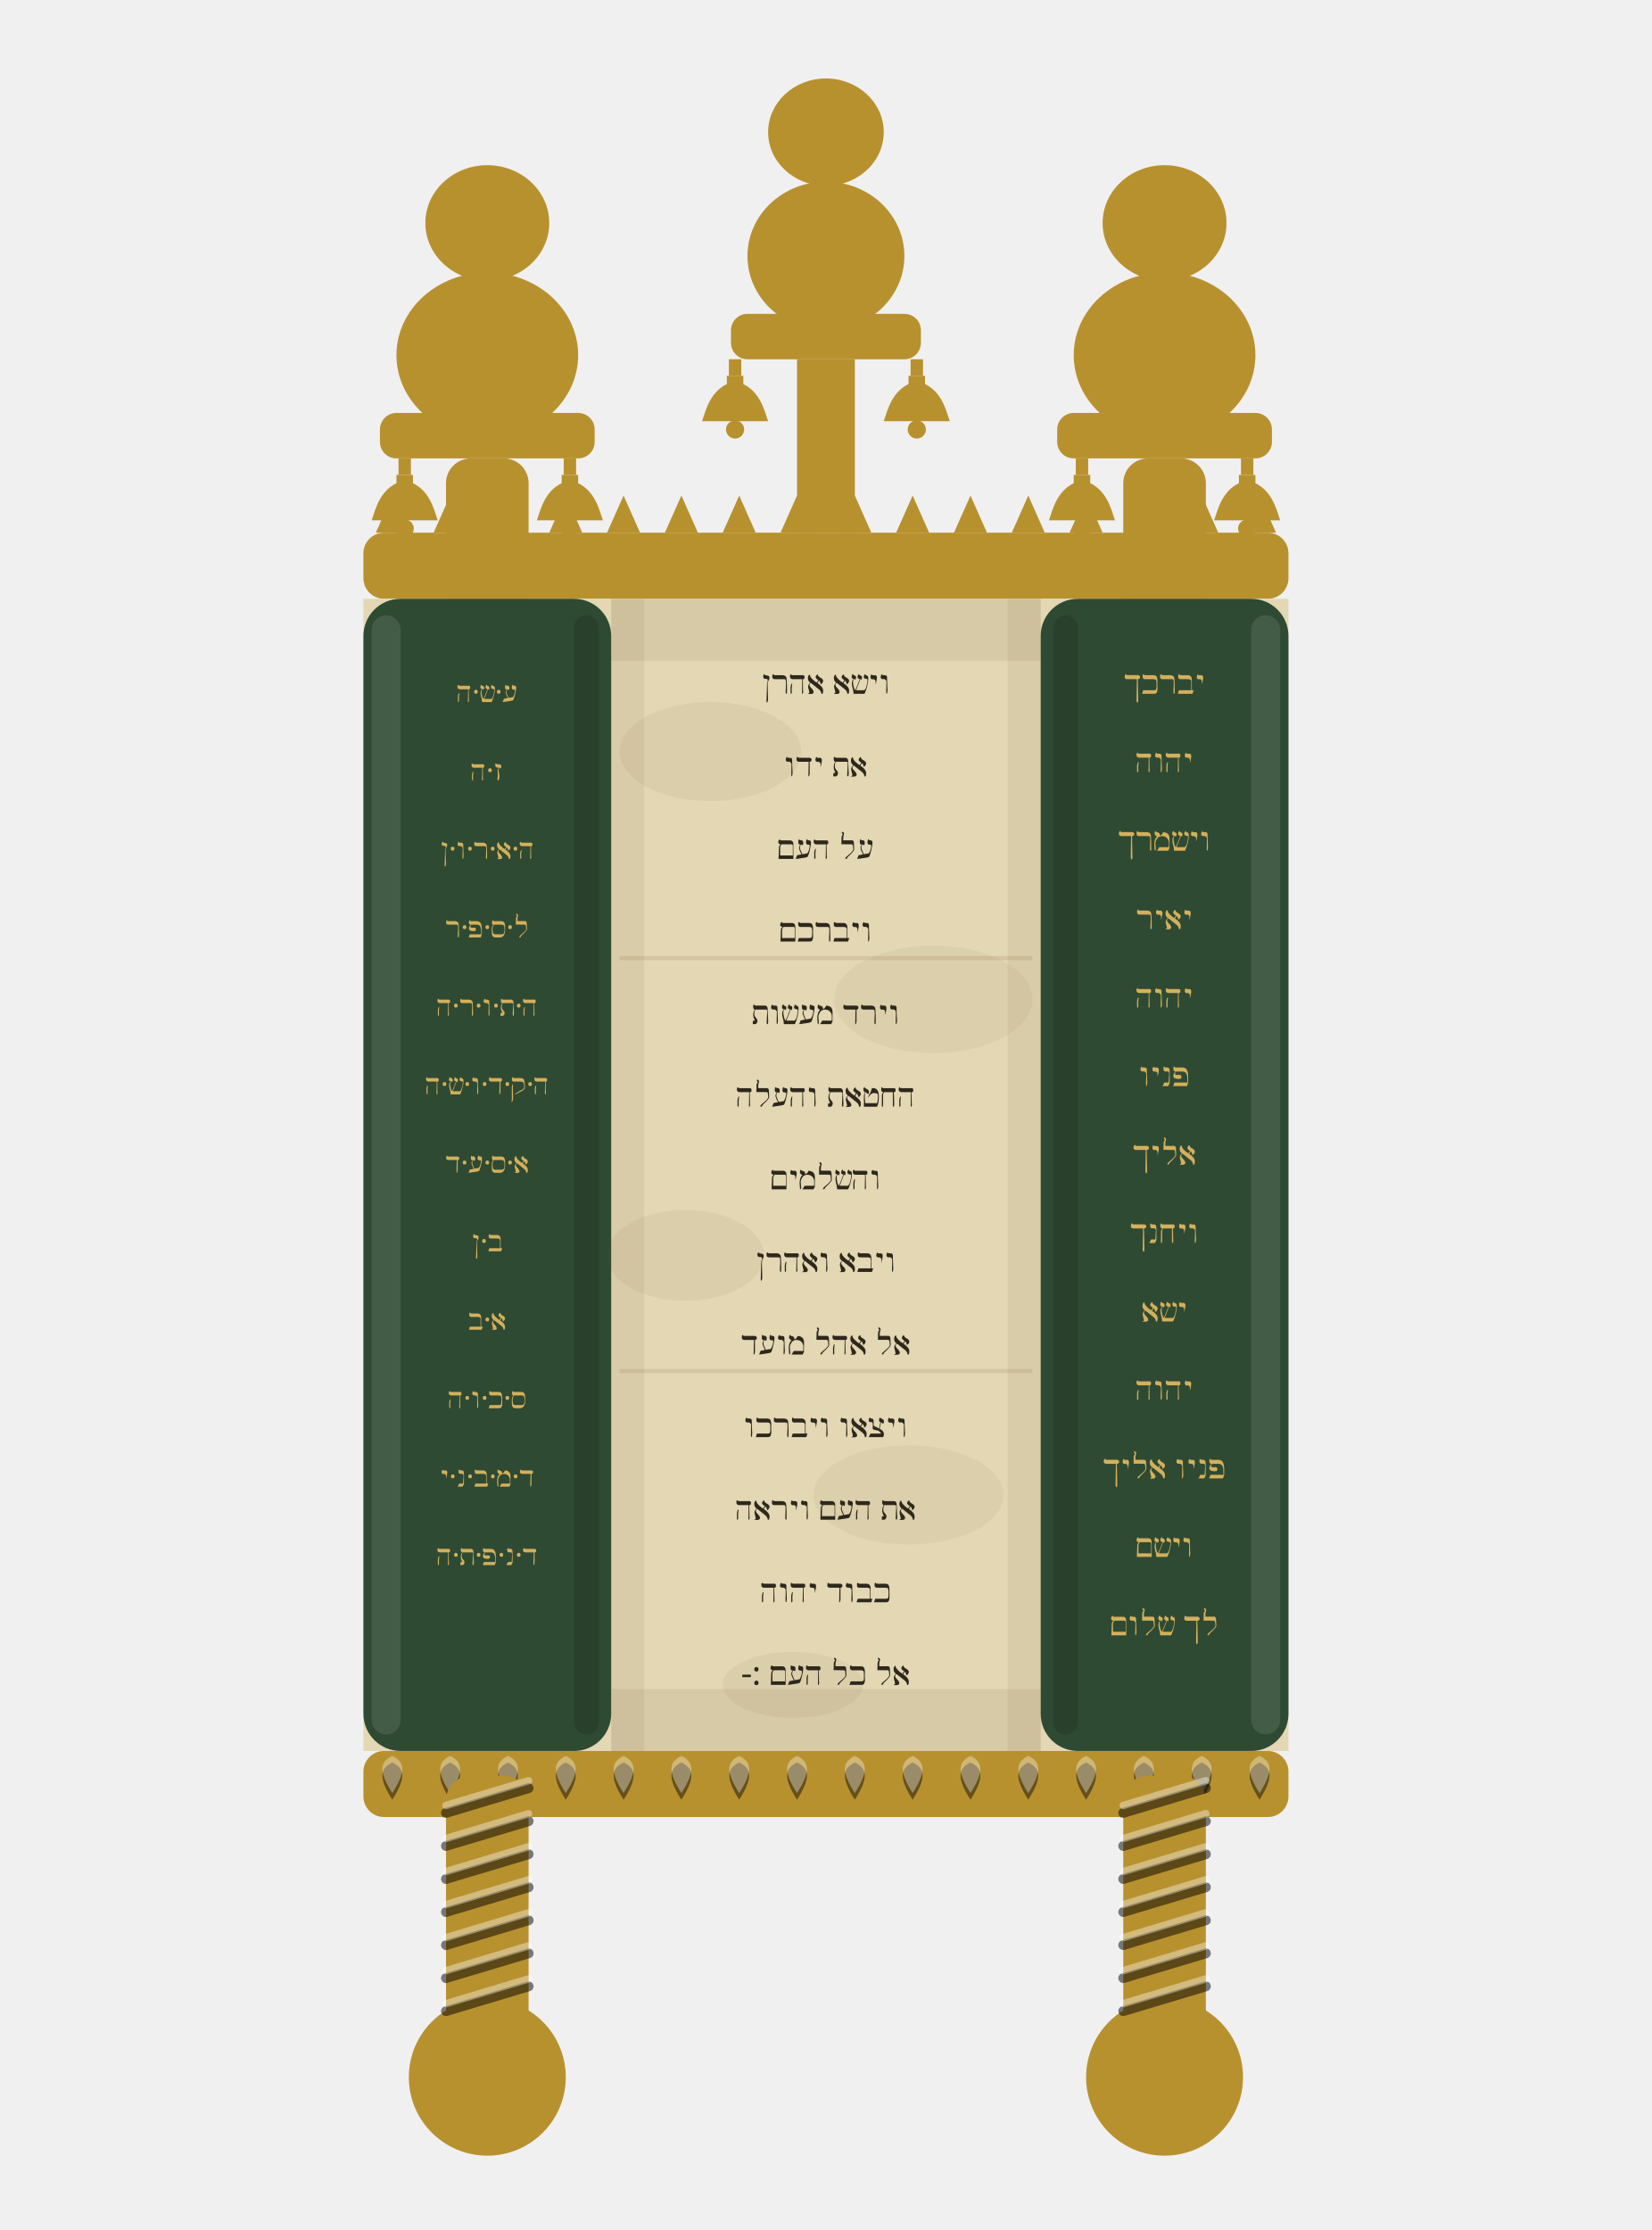
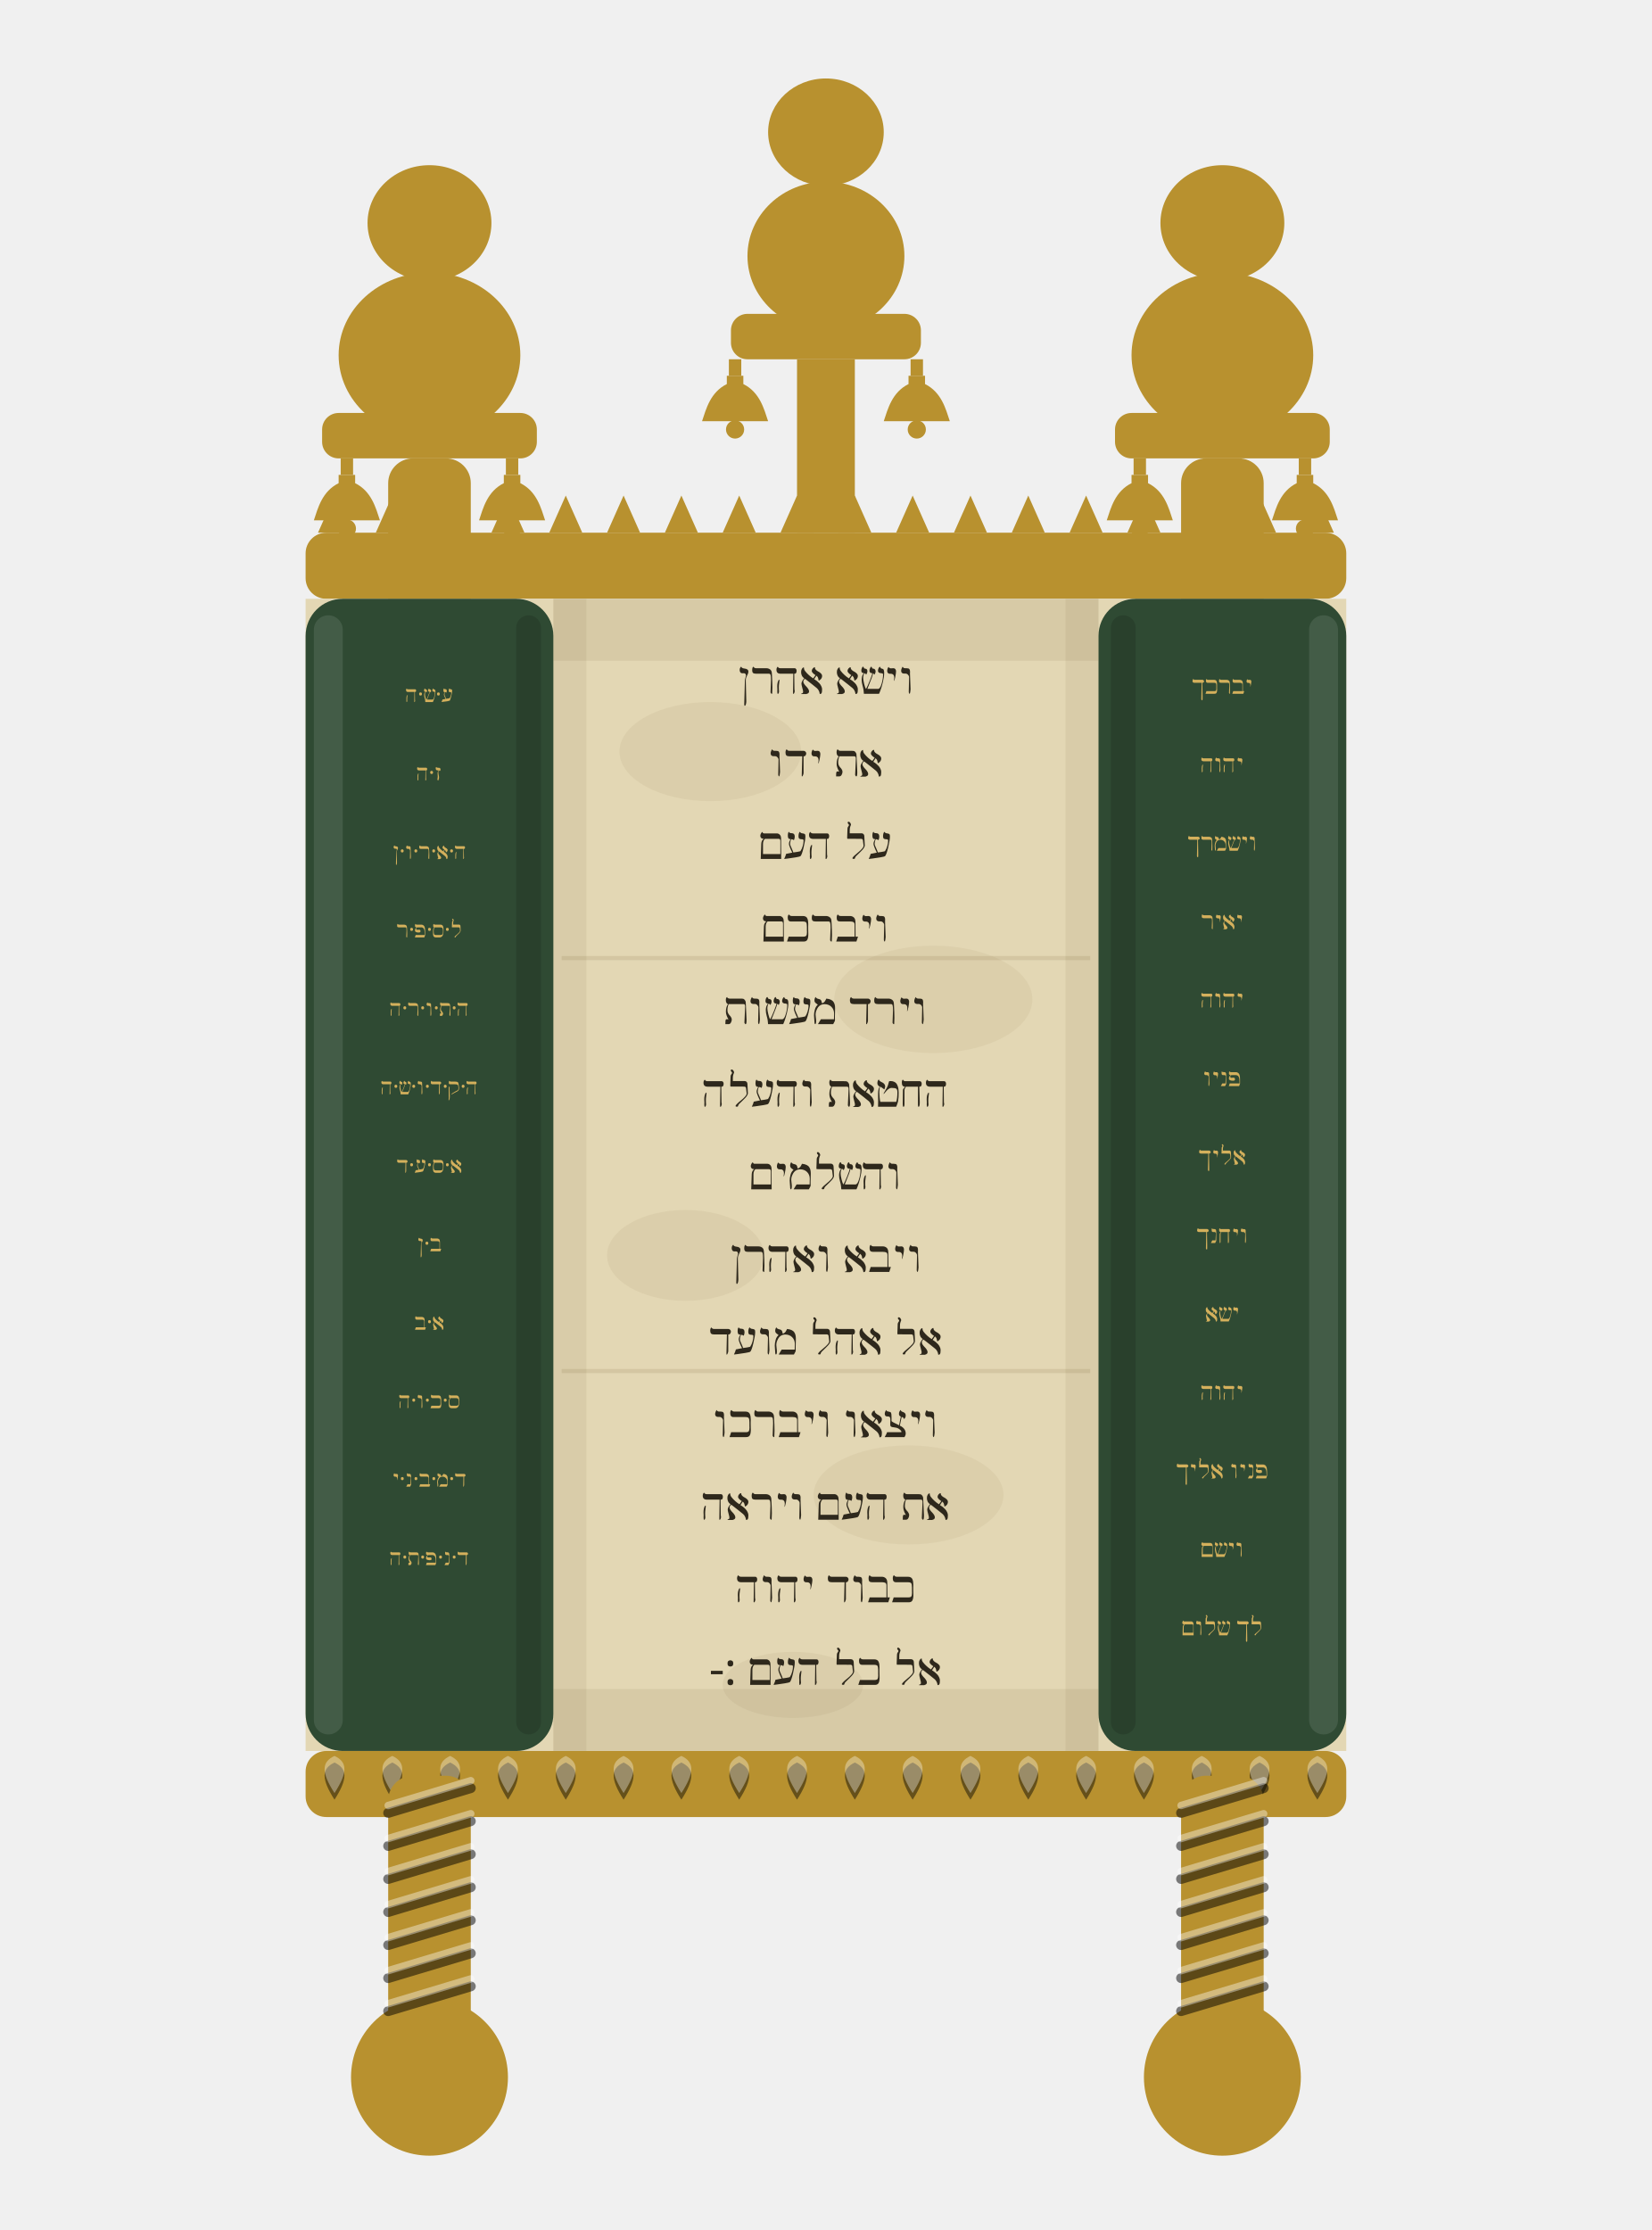
<svg xmlns="http://www.w3.org/2000/svg" viewBox="0 0 400 540" width="400" height="540">
  <defs />
  <g fill="#b8912f">
-     <ellipse cx="118" cy="54" rx="15" ry="14" />
-     <ellipse cx="118" cy="86" rx="22" ry="20" />
-     <rect x="92" y="100" width="52" height="11" rx="4" />
-     <rect x="108" y="111" width="20" height="329" rx="6" />
-     <ellipse cx="282" cy="54" rx="15" ry="14" />
-     <ellipse cx="282" cy="86" rx="22" ry="20" />
-     <rect x="256" y="100" width="52" height="11" rx="4" />
-     <rect x="272" y="111" width="20" height="329" rx="6" />
+     <ellipse cx="104" cy="54" rx="15" ry="14" />
+     <ellipse cx="104" cy="86" rx="22" ry="20" />
+     <rect x="78" y="100" width="52" height="11" rx="4" />
+     <rect x="94" y="111" width="20" height="329" rx="6" />
+     <ellipse cx="296" cy="54" rx="15" ry="14" />
+     <ellipse cx="296" cy="86" rx="22" ry="20" />
+     <rect x="270" y="100" width="52" height="11" rx="4" />
+     <rect x="286" y="111" width="20" height="329" rx="6" />
    <ellipse cx="200" cy="32" rx="14" ry="13" />
    <ellipse cx="200" cy="62" rx="19" ry="18" />
    <rect x="177" y="76" width="46" height="11" rx="4" />
    <rect x="193" y="87" width="14" height="42" />
-     <g transform="translate(98,111)">
+     <g transform="translate(84,111)">
      <rect x="-1.5" y="0" width="3" height="4" />
      <path d="M-2 4 H2 L2 6 C6 8 7 12 8 15 H-8 C-7 12 -6 8 -2 6 Z" />
      <circle cx="0" cy="17" r="2.2" />
    </g>
-     <g transform="translate(138,111)">
+     <g transform="translate(124,111)">
      <rect x="-1.5" y="0" width="3" height="4" />
      <path d="M-2 4 H2 L2 6 C6 8 7 12 8 15 H-8 C-7 12 -6 8 -2 6 Z" />
      <circle cx="0" cy="17" r="2.2" />
    </g>
-     <g transform="translate(262,111)">
+     <g transform="translate(276,111)">
      <rect x="-1.5" y="0" width="3" height="4" />
      <path d="M-2 4 H2 L2 6 C6 8 7 12 8 15 H-8 C-7 12 -6 8 -2 6 Z" />
      <circle cx="0" cy="17" r="2.2" />
    </g>
-     <g transform="translate(302,111)">
+     <g transform="translate(316,111)">
      <rect x="-1.5" y="0" width="3" height="4" />
      <path d="M-2 4 H2 L2 6 C6 8 7 12 8 15 H-8 C-7 12 -6 8 -2 6 Z" />
      <circle cx="0" cy="17" r="2.2" />
    </g>
    <g transform="translate(178,87)">
      <rect x="-1.5" y="0" width="3" height="4" />
      <path d="M-2 4 H2 L2 6 C6 8 7 12 8 15 H-8 C-7 12 -6 8 -2 6 Z" />
      <circle cx="0" cy="17" r="2.2" />
    </g>
    <g transform="translate(222,87)">
      <rect x="-1.5" y="0" width="3" height="4" />
      <path d="M-2 4 H2 L2 6 C6 8 7 12 8 15 H-8 C-7 12 -6 8 -2 6 Z" />
      <circle cx="0" cy="17" r="2.2" />
    </g>
-     <rect x="88" y="129" width="224" height="16" rx="5" />
+     <rect x="74" y="129" width="252" height="16" rx="5" />
    <g fill="#b8912f">
-       <path d="M91 129 H99 L95 120 Z M105 129 H113 L109 120 Z M119 129 H127 L123 120 Z M133 129 H141 L137 120 Z M147 129 H155 L151 120 Z M161 129 H169 L165 120 Z M175 129 H183 L179 120 Z M189 129 H197 L193 120 Z M203 129 H211 L207 120 Z M217 129 H225 L221 120 Z M231 129 H239 L235 120 Z M245 129 H253 L249 120 Z M259 129 H267 L263 120 Z M273 129 H281 L277 120 Z M287 129 H295 L291 120 Z M301 129 H309 L305 120 Z" />
+       <path d="M77 129 H85 L81 120 Z M91 129 H99 L95 120 Z M105 129 H113 L109 120 Z M119 129 H127 L123 120 Z M133 129 H141 L137 120 Z M147 129 H155 L151 120 Z M161 129 H169 L165 120 Z M175 129 H183 L179 120 Z M189 129 H197 L193 120 Z M203 129 H211 L207 120 Z M217 129 H225 L221 120 Z M231 129 H239 L235 120 Z M245 129 H253 L249 120 Z M259 129 H267 L263 120 Z M273 129 H281 L277 120 Z M287 129 H295 L291 120 Z M301 129 H309 L305 120 Z M315 129 H323 L319 120 Z" />
    </g>
-     <rect x="88" y="424" width="224" height="16" rx="5" />
+     <rect x="74" y="424" width="252" height="16" rx="5" />
    <g>
-       <path d="M95 435 C98.2 430 98.2 427.5 95 426 C91.8 427.5 91.8 430 95 435 Z M109 435 C112.2 430 112.2 427.5 109 426 C105.8 427.5 105.8 430 109 435 Z M123 435 C126.2 430 126.2 427.5 123 426 C119.8 427.5 119.8 430 123 435 Z M137 435 C140.2 430 140.2 427.5 137 426 C133.8 427.5 133.8 430 137 435 Z M151 435 C154.2 430 154.2 427.5 151 426 C147.8 427.5 147.8 430 151 435 Z M165 435 C168.2 430 168.2 427.5 165 426 C161.8 427.5 161.8 430 165 435 Z M179 435 C182.2 430 182.2 427.5 179 426 C175.8 427.5 175.8 430 179 435 Z M193 435 C196.2 430 196.2 427.5 193 426 C189.8 427.5 189.8 430 193 435 Z M207 435 C210.2 430 210.2 427.5 207 426 C203.8 427.5 203.8 430 207 435 Z M221 435 C224.2 430 224.2 427.5 221 426 C217.8 427.5 217.8 430 221 435 Z M235 435 C238.2 430 238.2 427.5 235 426 C231.8 427.5 231.8 430 235 435 Z M249 435 C252.2 430 252.2 427.5 249 426 C245.8 427.5 245.8 430 249 435 Z M263 435 C266.2 430 266.2 427.5 263 426 C259.8 427.5 259.8 430 263 435 Z M277 435 C280.2 430 280.2 427.5 277 426 C273.8 427.5 273.8 430 277 435 Z M291 435 C294.2 430 294.2 427.5 291 426 C287.8 427.5 287.8 430 291 435 Z M305 435 C308.2 430 308.2 427.5 305 426 C301.8 427.5 301.8 430 305 435 Z" fill="rgba(0,0,0,.45)" transform="translate(0,0.8)" />
-       <path d="M95 435 C98.2 430 98.2 427.5 95 426 C91.8 427.5 91.8 430 95 435 Z M109 435 C112.2 430 112.2 427.5 109 426 C105.8 427.5 105.8 430 109 435 Z M123 435 C126.2 430 126.2 427.5 123 426 C119.8 427.5 119.8 430 123 435 Z M137 435 C140.2 430 140.2 427.5 137 426 C133.8 427.5 133.8 430 137 435 Z M151 435 C154.2 430 154.2 427.5 151 426 C147.8 427.5 147.8 430 151 435 Z M165 435 C168.2 430 168.2 427.5 165 426 C161.8 427.5 161.8 430 165 435 Z M179 435 C182.2 430 182.2 427.5 179 426 C175.8 427.5 175.8 430 179 435 Z M193 435 C196.2 430 196.2 427.5 193 426 C189.8 427.5 189.8 430 193 435 Z M207 435 C210.2 430 210.2 427.5 207 426 C203.8 427.5 203.8 430 207 435 Z M221 435 C224.2 430 224.2 427.5 221 426 C217.8 427.5 217.8 430 221 435 Z M235 435 C238.2 430 238.2 427.5 235 426 C231.8 427.5 231.8 430 235 435 Z M249 435 C252.2 430 252.2 427.5 249 426 C245.8 427.5 245.8 430 249 435 Z M263 435 C266.2 430 266.2 427.5 263 426 C259.8 427.5 259.8 430 263 435 Z M277 435 C280.2 430 280.2 427.5 277 426 C273.8 427.5 273.8 430 277 435 Z M291 435 C294.2 430 294.2 427.5 291 426 C287.8 427.5 287.8 430 291 435 Z M305 435 C308.2 430 308.2 427.5 305 426 C301.8 427.5 301.8 430 305 435 Z" fill="rgba(255,255,255,.34)" transform="translate(0,-0.8)" />
+       <path d="M81 435 C84.2 430 84.2 427.5 81 426 C77.8 427.5 77.8 430 81 435 Z M95 435 C98.2 430 98.2 427.5 95 426 C91.8 427.5 91.8 430 95 435 Z M109 435 C112.2 430 112.2 427.5 109 426 C105.8 427.5 105.8 430 109 435 Z M123 435 C126.2 430 126.2 427.5 123 426 C119.8 427.5 119.8 430 123 435 Z M137 435 C140.2 430 140.2 427.5 137 426 C133.8 427.5 133.8 430 137 435 Z M151 435 C154.2 430 154.2 427.5 151 426 C147.8 427.5 147.8 430 151 435 Z M165 435 C168.2 430 168.2 427.5 165 426 C161.8 427.5 161.8 430 165 435 Z M179 435 C182.2 430 182.2 427.5 179 426 C175.8 427.5 175.8 430 179 435 Z M193 435 C196.2 430 196.2 427.5 193 426 C189.8 427.5 189.8 430 193 435 Z M207 435 C210.2 430 210.2 427.5 207 426 C203.8 427.5 203.8 430 207 435 Z M221 435 C224.2 430 224.2 427.5 221 426 C217.8 427.5 217.8 430 221 435 Z M235 435 C238.2 430 238.2 427.5 235 426 C231.8 427.5 231.8 430 235 435 Z M249 435 C252.2 430 252.2 427.5 249 426 C245.8 427.5 245.8 430 249 435 Z M263 435 C266.2 430 266.2 427.5 263 426 C259.8 427.5 259.8 430 263 435 Z M277 435 C280.2 430 280.2 427.5 277 426 C273.8 427.5 273.8 430 277 435 Z M291 435 C294.2 430 294.2 427.5 291 426 C287.8 427.5 287.8 430 291 435 Z M305 435 C308.2 430 308.2 427.5 305 426 C301.8 427.5 301.8 430 305 435 Z M319 435 C322.2 430 322.2 427.5 319 426 C315.8 427.5 315.8 430 319 435 Z" fill="rgba(0,0,0,.45)" transform="translate(0,0.8)" />
+       <path d="M81 435 C84.2 430 84.2 427.5 81 426 C77.8 427.5 77.8 430 81 435 Z M95 435 C98.2 430 98.2 427.5 95 426 C91.8 427.5 91.8 430 95 435 Z M109 435 C112.2 430 112.2 427.5 109 426 C105.8 427.5 105.8 430 109 435 Z M123 435 C126.2 430 126.2 427.5 123 426 C119.8 427.5 119.8 430 123 435 Z M137 435 C140.2 430 140.2 427.5 137 426 C133.8 427.5 133.8 430 137 435 Z M151 435 C154.2 430 154.2 427.5 151 426 C147.8 427.5 147.8 430 151 435 Z M165 435 C168.2 430 168.2 427.5 165 426 C161.8 427.5 161.8 430 165 435 Z M179 435 C182.2 430 182.2 427.5 179 426 C175.8 427.5 175.8 430 179 435 Z M193 435 C196.2 430 196.2 427.5 193 426 C189.8 427.5 189.8 430 193 435 Z M207 435 C210.2 430 210.2 427.5 207 426 C203.8 427.5 203.8 430 207 435 Z M221 435 C224.2 430 224.2 427.5 221 426 C217.8 427.5 217.8 430 221 435 Z M235 435 C238.2 430 238.2 427.5 235 426 C231.8 427.5 231.8 430 235 435 Z M249 435 C252.2 430 252.2 427.5 249 426 C245.8 427.5 245.8 430 249 435 Z M263 435 C266.2 430 266.2 427.5 263 426 C259.8 427.5 259.8 430 263 435 Z M277 435 C280.2 430 280.2 427.5 277 426 C273.8 427.5 273.8 430 277 435 Z M291 435 C294.2 430 294.2 427.5 291 426 C287.8 427.5 287.8 430 291 435 Z M305 435 C308.2 430 308.2 427.5 305 426 C301.8 427.5 301.8 430 305 435 Z M319 435 C322.2 430 322.2 427.5 319 426 C315.8 427.5 315.8 430 319 435 Z" fill="rgba(255,255,255,.34)" transform="translate(0,-0.8)" />
    </g>
-     <rect x="108" y="430" width="20" height="70" rx="6" />
-     <rect x="272" y="430" width="20" height="70" rx="6" />
-     <circle cx="118" cy="503" r="19" />
-     <circle cx="282" cy="503" r="19" />
+     <rect x="94" y="430" width="20" height="70" rx="6" />
+     <rect x="286" y="430" width="20" height="70" rx="6" />
+     <circle cx="104" cy="503" r="19" />
+     <circle cx="296" cy="503" r="19" />
    <g fill="none" stroke-linecap="round">
-       <path d="M108 438 L128 432 M108 446 L128 440 M108 454 L128 448 M108 462 L128 456 M108 470 L128 464 M108 478 L128 472 M108 486 L128 480 M272 438 L292 432 M272 446 L292 440 M272 454 L292 448 M272 462 L292 456 M272 470 L292 464 M272 478 L292 472 M272 486 L292 480" stroke="rgba(0,0,0,.5)" stroke-width="2.4" transform="translate(0,1)" />
-       <path d="M108 438 L128 432 M108 446 L128 440 M108 454 L128 448 M108 462 L128 456 M108 470 L128 464 M108 478 L128 472 M108 486 L128 480 M272 438 L292 432 M272 446 L292 440 M272 454 L292 448 M272 462 L292 456 M272 470 L292 464 M272 478 L292 472 M272 486 L292 480" stroke="rgba(255,255,255,.38)" stroke-width="1.8" transform="translate(0,-0.8)" />
+       <path d="M94 438 L114 432 M94 446 L114 440 M94 454 L114 448 M94 462 L114 456 M94 470 L114 464 M94 478 L114 472 M94 486 L114 480 M286 438 L306 432 M286 446 L306 440 M286 454 L306 448 M286 462 L306 456 M286 470 L306 464 M286 478 L306 472 M286 486 L306 480" stroke="rgba(0,0,0,.5)" stroke-width="2.4" transform="translate(0,1)" />
+       <path d="M94 438 L114 432 M94 446 L114 440 M94 454 L114 448 M94 462 L114 456 M94 470 L114 464 M94 478 L114 472 M94 486 L114 480 M286 438 L306 432 M286 446 L306 440 M286 454 L306 448 M286 462 L306 456 M286 470 L306 464 M286 478 L306 472 M286 486 L306 480" stroke="rgba(255,255,255,.38)" stroke-width="1.8" transform="translate(0,-0.8)" />
    </g>
  </g>
-   <rect x="88" y="145" width="224" height="279" fill="#e3d7b4" />
-   <rect x="88" y="145" width="60" height="279" rx="9" fill="#2f4a33" />
-   <rect x="252" y="145" width="60" height="279" rx="9" fill="#2f4a33" />
-   <rect x="90" y="149" width="7" height="271" rx="3.5" fill="#ffffff" opacity=".1" />
-   <rect x="303" y="149" width="7" height="271" rx="3.5" fill="#ffffff" opacity=".1" />
-   <rect x="139" y="149" width="6" height="271" rx="3" fill="#000000" opacity=".14" />
-   <rect x="255" y="149" width="6" height="271" rx="3" fill="#000000" opacity=".14" />
+   <rect x="74" y="145" width="252" height="279" fill="#e3d7b4" />
+   <rect x="74" y="145" width="60" height="279" rx="9" fill="#2f4a33" />
+   <rect x="266" y="145" width="60" height="279" rx="9" fill="#2f4a33" />
+   <rect x="76" y="149" width="7" height="271" rx="3.5" fill="#ffffff" opacity=".1" />
+   <rect x="317" y="149" width="7" height="271" rx="3.5" fill="#ffffff" opacity=".1" />
+   <rect x="125" y="149" width="6" height="271" rx="3" fill="#000000" opacity=".14" />
+   <rect x="269" y="149" width="6" height="271" rx="3" fill="#000000" opacity=".14" />
  <g fill="#6b5228">
    <ellipse cx="172" cy="182" rx="22" ry="12" opacity=".07" />
    <ellipse cx="226" cy="242" rx="24" ry="13" opacity=".06" />
    <ellipse cx="166" cy="304" rx="19" ry="11" opacity=".07" />
    <ellipse cx="220" cy="362" rx="23" ry="12" opacity=".06" />
    <ellipse cx="192" cy="408" rx="17" ry="8" opacity=".07" />
-     <rect x="148" y="145" width="104" height="15" opacity=".1" />
-     <rect x="148" y="409" width="104" height="15" opacity=".1" />
-     <rect x="148" y="145" width="8" height="279" opacity=".08" />
-     <rect x="244" y="145" width="8" height="279" opacity=".08" />
+     <rect x="134" y="145" width="132" height="15" opacity=".1" />
+     <rect x="134" y="409" width="132" height="15" opacity=".1" />
+     <rect x="134" y="145" width="8" height="279" opacity=".08" />
+     <rect x="258" y="145" width="8" height="279" opacity=".08" />
  </g>
  <g stroke="#6b5228" fill="none" stroke-width="1" opacity=".13">
-     <path d="M150 232 H250" />
-     <path d="M150 332 H250" />
+     <path d="M136 232 H264" />
+     <path d="M136 332 H264" />
  </g>
-   <g font-family="'SamScript', serif" font-size="8" fill="#d4b05c" text-anchor="middle" direction="rtl">
-     <text x="282" y="168" textLength="48" lengthAdjust="spacingAndGlyphs">יברכך</text>
-     <text x="282" y="187" textLength="48" lengthAdjust="spacingAndGlyphs">יהוה</text>
-     <text x="282" y="206" textLength="48" lengthAdjust="spacingAndGlyphs">וישמרך</text>
-     <text x="282" y="225" textLength="48" lengthAdjust="spacingAndGlyphs">יאיר</text>
-     <text x="282" y="244" textLength="48" lengthAdjust="spacingAndGlyphs">יהוה</text>
-     <text x="282" y="263" textLength="48" lengthAdjust="spacingAndGlyphs">פניו</text>
-     <text x="282" y="282" textLength="48" lengthAdjust="spacingAndGlyphs">אליך</text>
-     <text x="282" y="301" textLength="48" lengthAdjust="spacingAndGlyphs">ויחנך</text>
-     <text x="282" y="320" textLength="48" lengthAdjust="spacingAndGlyphs">ישא</text>
-     <text x="282" y="339" textLength="48" lengthAdjust="spacingAndGlyphs">יהוה</text>
-     <text x="282" y="358" textLength="48" lengthAdjust="spacingAndGlyphs">פניו אליך</text>
-     <text x="282" y="377" textLength="48" lengthAdjust="spacingAndGlyphs">וישם</text>
-     <text x="282" y="396" textLength="48" lengthAdjust="spacingAndGlyphs">לך שלום</text>
+   <g font-family="'SamScript', serif" font-size="6" fill="#d4b05c" text-anchor="middle" direction="rtl">
+     <text x="296" y="168">יברכך</text>
+     <text x="296" y="187">יהוה</text>
+     <text x="296" y="206">וישמרך</text>
+     <text x="296" y="225">יאיר</text>
+     <text x="296" y="244">יהוה</text>
+     <text x="296" y="263">פניו</text>
+     <text x="296" y="282">אליך</text>
+     <text x="296" y="301">ויחנך</text>
+     <text x="296" y="320">ישא</text>
+     <text x="296" y="339">יהוה</text>
+     <text x="296" y="358">פניו אליך</text>
+     <text x="296" y="377">וישם</text>
+     <text x="296" y="396">לך שלום</text>
  </g>
-   <g font-family="'SamScript', serif" font-size="7" fill="#d4b05c" text-anchor="middle" direction="rtl">
-     <text x="118" y="170" textLength="50" lengthAdjust="spacingAndGlyphs">ע·ש·ה</text>
-     <text x="118" y="189" textLength="50" lengthAdjust="spacingAndGlyphs">ז·ה</text>
-     <text x="118" y="208" textLength="50" lengthAdjust="spacingAndGlyphs">ה·א·ר·ו·ן</text>
-     <text x="118" y="227" textLength="50" lengthAdjust="spacingAndGlyphs">ל·ס·פ·ר</text>
-     <text x="118" y="246" textLength="50" lengthAdjust="spacingAndGlyphs">ה·ת·ו·ר·ה</text>
-     <text x="118" y="265" textLength="50" lengthAdjust="spacingAndGlyphs">ה·ק·ד·ו·ש·ה</text>
-     <text x="118" y="284" textLength="50" lengthAdjust="spacingAndGlyphs">א·ס·ע·ד</text>
-     <text x="118" y="303" textLength="50" lengthAdjust="spacingAndGlyphs">ב·ן</text>
-     <text x="118" y="322" textLength="50" lengthAdjust="spacingAndGlyphs">א·ב</text>
-     <text x="118" y="341" textLength="50" lengthAdjust="spacingAndGlyphs">ס·כ·ו·ה</text>
-     <text x="118" y="360" textLength="50" lengthAdjust="spacingAndGlyphs">ד·מ·ב·נ·י</text>
-     <text x="118" y="379" textLength="50" lengthAdjust="spacingAndGlyphs">ד·נ·פ·ת·ה</text>
+   <g font-family="'SamScript', serif" font-size="5.5" fill="#d4b05c" text-anchor="middle" direction="rtl">
+     <text x="104" y="170">ע·ש·ה</text>
+     <text x="104" y="189">ז·ה</text>
+     <text x="104" y="208">ה·א·ר·ו·ן</text>
+     <text x="104" y="227">ל·ס·פ·ר</text>
+     <text x="104" y="246">ה·ת·ו·ר·ה</text>
+     <text x="104" y="265">ה·ק·ד·ו·ש·ה</text>
+     <text x="104" y="284">א·ס·ע·ד</text>
+     <text x="104" y="303">ב·ן</text>
+     <text x="104" y="322">א·ב</text>
+     <text x="104" y="341">ס·כ·ו·ה</text>
+     <text x="104" y="360">ד·מ·ב·נ·י</text>
+     <text x="104" y="379">ד·נ·פ·ת·ה</text>
  </g>
-   <g font-family="'SamScript', serif" font-size="8" fill="#2e281c" text-anchor="middle" direction="rtl">
-     <text x="200" y="168" textLength="90" lengthAdjust="spacingAndGlyphs">וישא אהרן</text>
-     <text x="200" y="188" textLength="90" lengthAdjust="spacingAndGlyphs">את ידו</text>
-     <text x="200" y="208" textLength="90" lengthAdjust="spacingAndGlyphs">על העם</text>
-     <text x="200" y="228" textLength="90" lengthAdjust="spacingAndGlyphs">ויברכם</text>
-     <text x="200" y="248" textLength="90" lengthAdjust="spacingAndGlyphs">וירד מעשות</text>
-     <text x="200" y="268" textLength="90" lengthAdjust="spacingAndGlyphs">החטאת והעלה</text>
-     <text x="200" y="288" textLength="90" lengthAdjust="spacingAndGlyphs">והשלמים</text>
-     <text x="200" y="308" textLength="90" lengthAdjust="spacingAndGlyphs">ויבא ואהרן</text>
-     <text x="200" y="328" textLength="90" lengthAdjust="spacingAndGlyphs">אל אהל מועד</text>
-     <text x="200" y="348" textLength="90" lengthAdjust="spacingAndGlyphs">ויצאו ויברכו</text>
-     <text x="200" y="368" textLength="90" lengthAdjust="spacingAndGlyphs">את העם ויראה</text>
-     <text x="200" y="388" textLength="90" lengthAdjust="spacingAndGlyphs">כבוד יהוה</text>
-     <text x="200" y="408" textLength="90" lengthAdjust="spacingAndGlyphs">אל כל העם :-</text>
+   <g font-family="'SamScript', serif" font-size="11" fill="#2e281c" word-spacing="4" text-anchor="middle" direction="rtl">
+     <text x="200" y="168" textLength="116" lengthAdjust="spacing">וישא אהרן</text>
+     <text x="200" y="188" textLength="116" lengthAdjust="spacing">את ידו</text>
+     <text x="200" y="208" textLength="116" lengthAdjust="spacing">על העם</text>
+     <text x="200" y="228" textLength="116" lengthAdjust="spacing">ויברכם</text>
+     <text x="200" y="248" textLength="116" lengthAdjust="spacing">וירד מעשות</text>
+     <text x="200" y="268" textLength="116" lengthAdjust="spacing">החטאת והעלה</text>
+     <text x="200" y="288" textLength="116" lengthAdjust="spacing">והשלמים</text>
+     <text x="200" y="308" textLength="116" lengthAdjust="spacing">ויבא ואהרן</text>
+     <text x="200" y="328" textLength="116" lengthAdjust="spacing">אל אהל מועד</text>
+     <text x="200" y="348" textLength="116" lengthAdjust="spacing">ויצאו ויברכו</text>
+     <text x="200" y="368" textLength="116" lengthAdjust="spacing">את העם ויראה</text>
+     <text x="200" y="388" textLength="116" lengthAdjust="spacing">כבוד יהוה</text>
+     <text x="200" y="408" textLength="116" lengthAdjust="spacing">אל כל העם :-</text>
  </g>
</svg>
